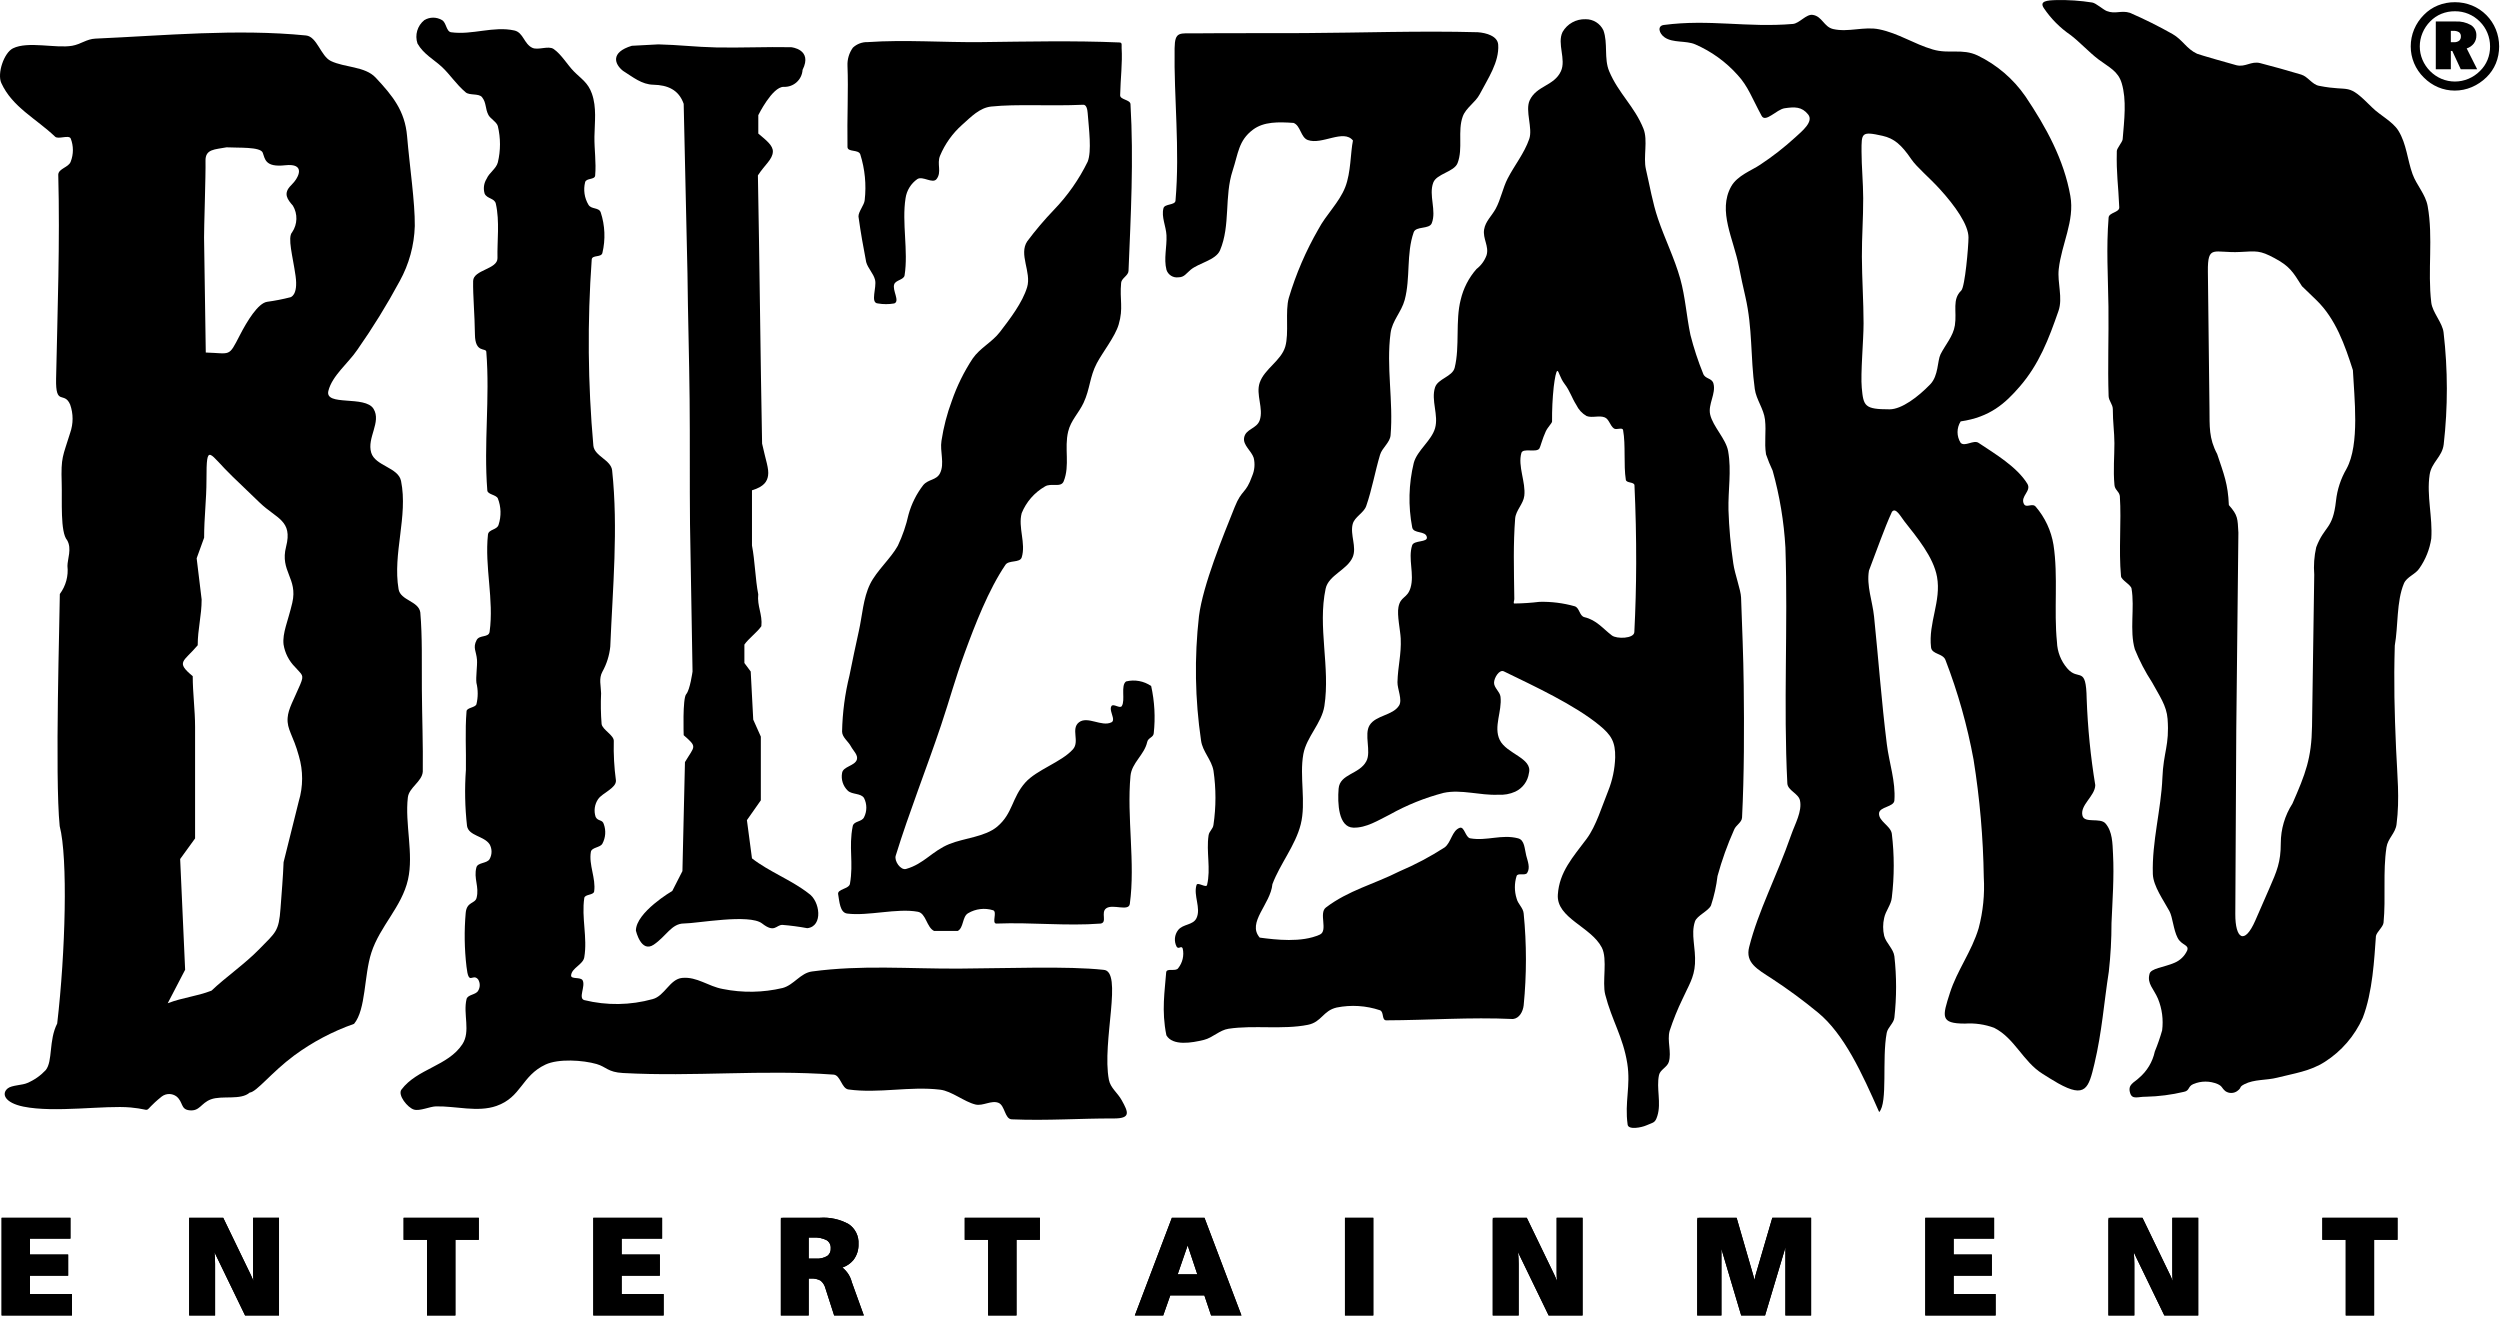
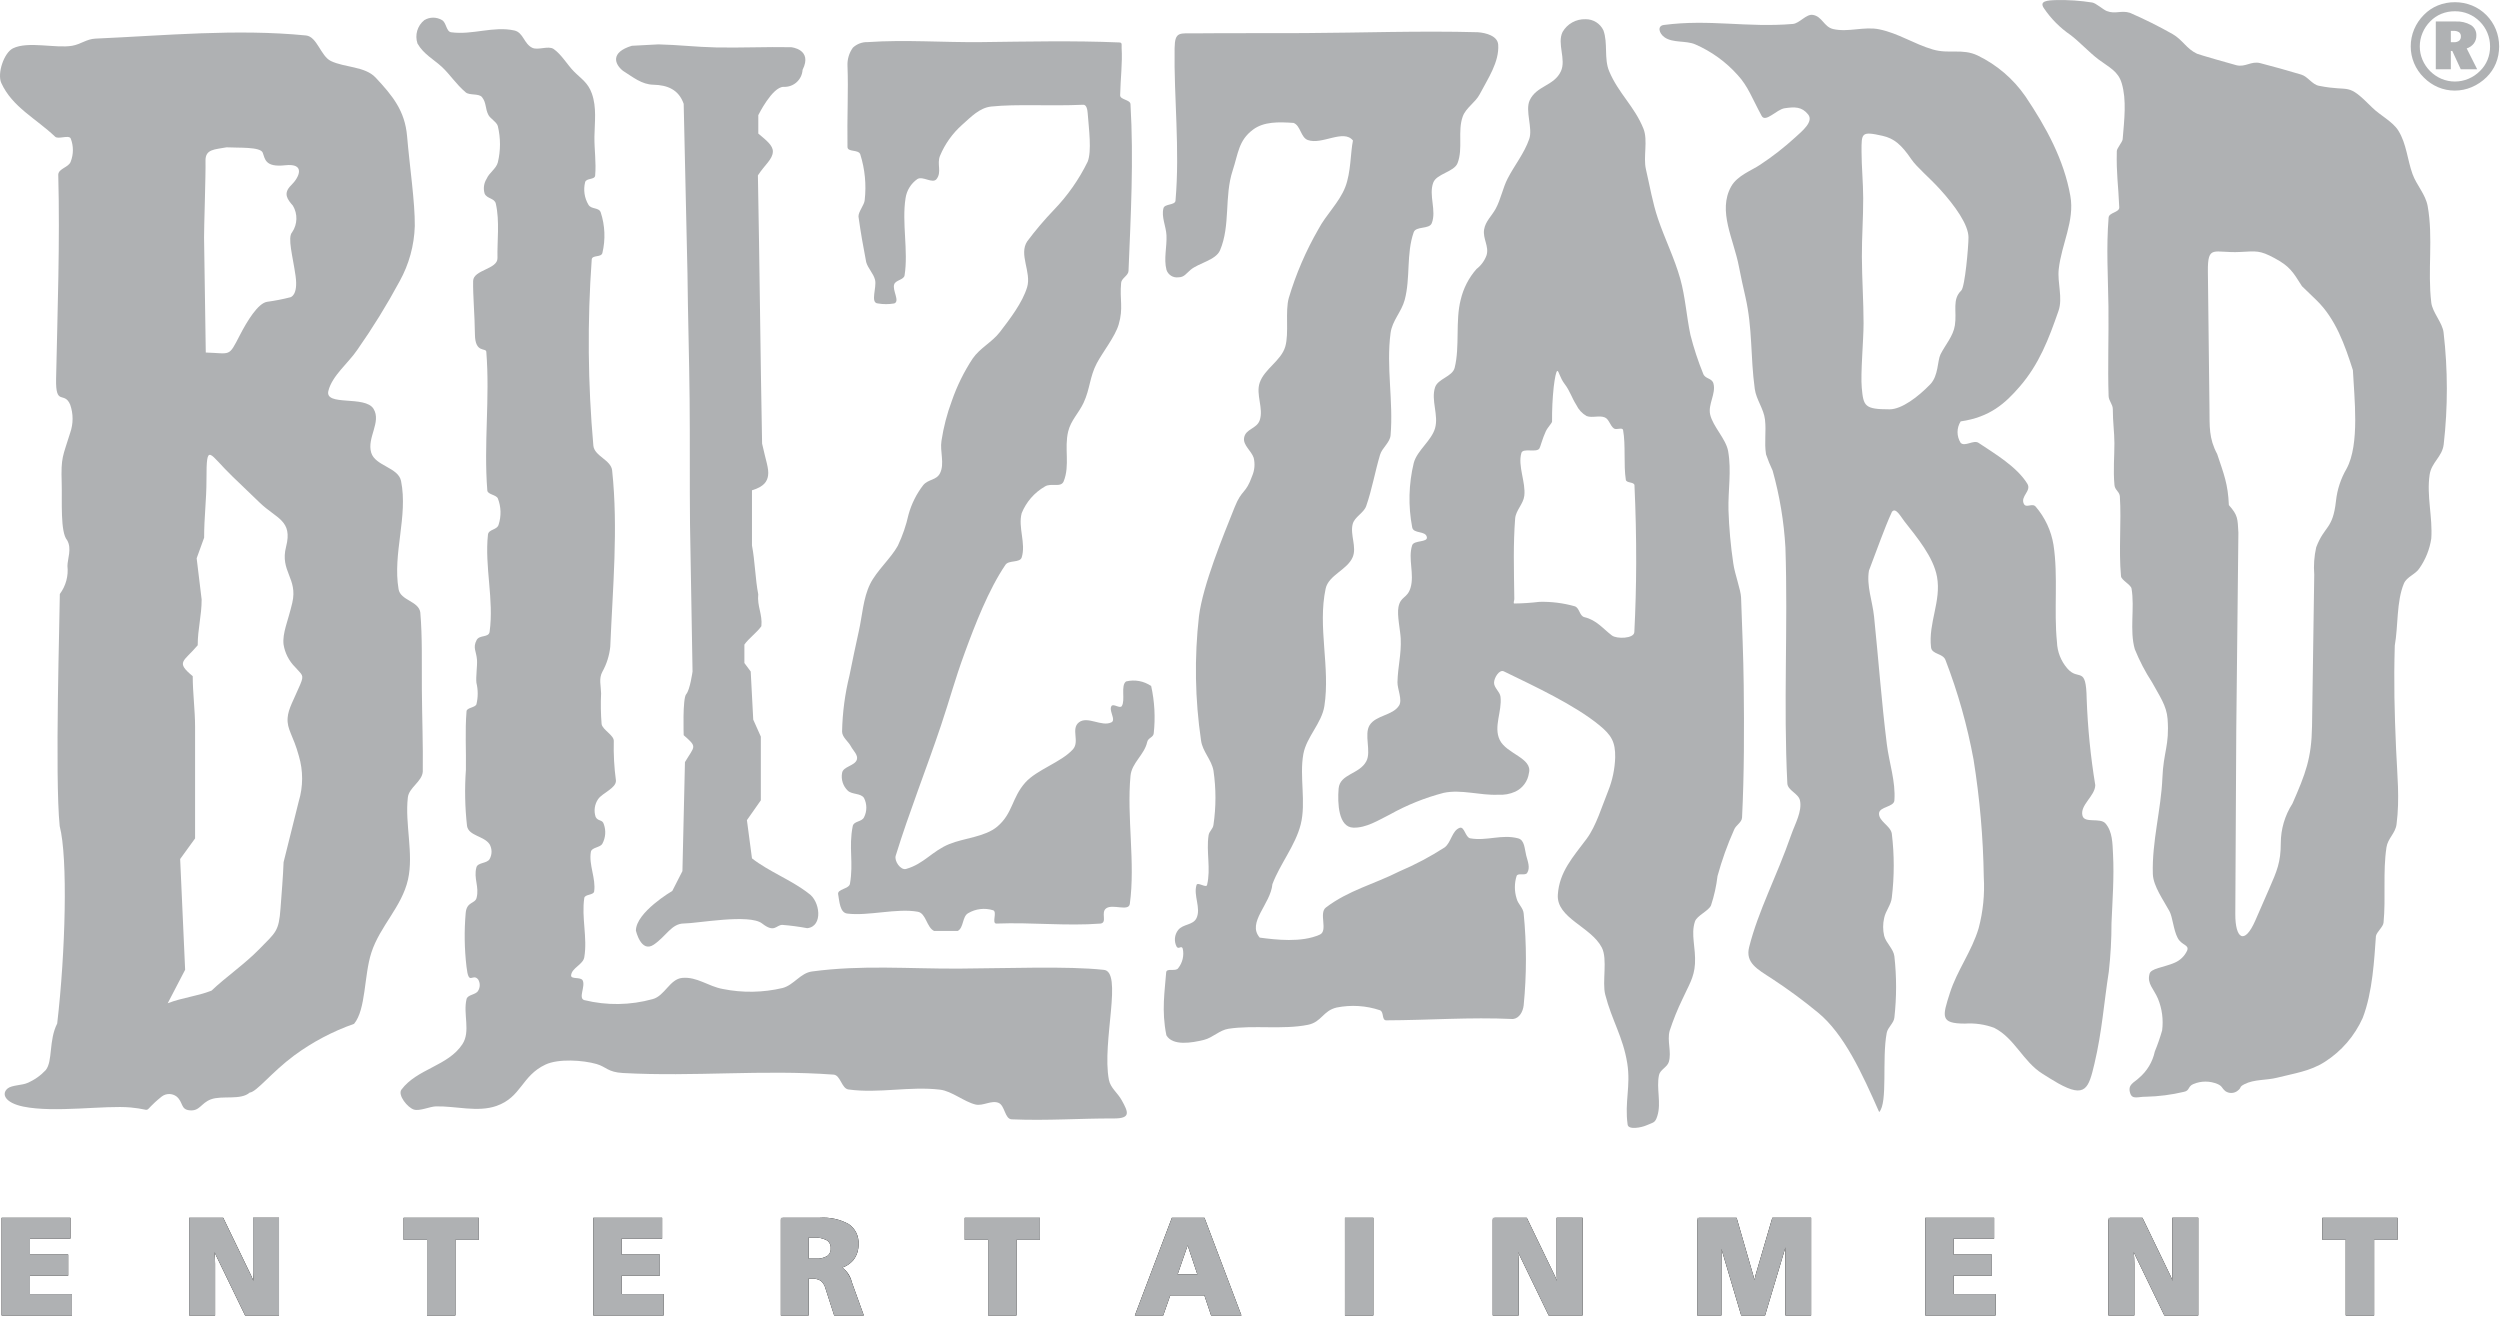
- <svg xmlns="http://www.w3.org/2000/svg" id="blizzard-mono" width="340" height="179" viewBox="0 0 340 179">
+ <svg xmlns="http://www.w3.org/2000/svg" id="blizzard-mono" width="340" height="179" viewBox="0 0 340 179" fill="#afb1b3">
  <path d="M.435,165.833h8.929v2.405H3.862v2.596H9.056v2.443H3.862v2.931H9.571v2.478H.435Zm315.62,0h9.792v2.568h-3.182v10.284H319.237V168.401h-3.182Zm-29.097,0h4.279l3.725,7.706c.126.259.275.62.445,1.081.169.463.355,1.027.562,1.695-.112-.634-.189-1.214-.241-1.745-.052-.532-.078-1.015-.078-1.458v-7.28h3.095v12.853h-4.261l-3.868-7.987a10.263,10.263,0,0,1-.5-1.198c-.148-.431-.287-.901-.415-1.408q.182,1.148.267,2.111c.058.642.086,1.21.086,1.699v6.783h-3.095V165.833Zm-24.905,0h8.931v2.405h-5.503v2.596h5.194v2.443h-5.194v2.931h5.708v2.478h-9.136Zm-31.015,0h4.979l2.235,7.724a7.719,7.719,0,0,1,.213,1.035c.056.383.096.796.122,1.234.042-.475.096-.913.156-1.316a9.647,9.647,0,0,1,.215-1.027l2.239-7.651h4.899v12.853h-3.065v-8.63c0-.411.012-.833.036-1.276.024-.441.056-.909.102-1.41-.078.385-.164.756-.249,1.109-.086.351-.179.686-.277,1.001l-2.754,9.206h-2.927l-2.694-9.056c-.092-.311-.181-.66-.267-1.043s-.168-.788-.241-1.216c.042.608.074,1.158.1,1.643s.038.851.038,1.099v8.574h-2.859V165.833Zm-27.811,0h4.279l3.725,7.706c.126.259.275.62.445,1.081.169.463.355,1.027.562,1.695-.112-.634-.189-1.214-.241-1.745s-.078-1.015-.078-1.458v-7.28h3.095v12.853h-4.261l-3.868-7.987a10.776,10.776,0,0,1-.5-1.198c-.15-.431-.287-.901-.415-1.408.122.766.209,1.471.265,2.111.058.642.088,1.212.088,1.699v6.783h-3.095V165.833Zm-20.098,0h3.427v12.853H183.13Zm-21.603,2.867-1.664,4.821H163.135Zm-2.001-2.867H163.66l4.866,12.853h-3.662l-.914-2.724h-4.949l-.957,2.724h-3.393Zm-28.106,0h9.793v2.568h-3.183v10.284h-3.427V168.401h-3.183Zm-21.652,2.259v3.294h1.204a2.835,2.835,0,0,0,1.667-.401,1.399,1.399,0,0,0,.556-1.21,1.417,1.417,0,0,0-.621-1.274,3.628,3.628,0,0,0-1.958-.409h-.849Zm-3.356-2.259h5.11a6.878,6.878,0,0,1,3.785.827,2.823,2.823,0,0,1,1.235,2.518,3.152,3.152,0,0,1-.651,2.054,3.228,3.228,0,0,1-1.881,1.079,3.154,3.154,0,0,1,1.627,2.104v.01l1.538,4.261h-3.572l-1.13-3.519a2.221,2.221,0,0,0-.741-1.176,2.613,2.613,0,0,0-1.466-.325h-.497v5.021h-3.356V165.833Zm-25.507,0H89.832v2.405H84.33v2.596h5.193v2.443H84.33v2.931h5.709v2.478H80.903V165.833Zm-25.796,0h9.794v2.568H61.718v10.284H58.29V168.401H55.107v-2.568Zm-29.165,0h4.279l3.724,7.706q.19.389.445,1.081c.17.463.355,1.027.562,1.695-.111-.634-.188-1.214-.24-1.745-.053-.532-.077-1.015-.077-1.458v-7.28h3.094v12.853H33.467L29.598,170.698a10.394,10.394,0,0,1-.5-1.198c-.148-.431-.287-.901-.414-1.408q.181,1.148.265,2.111c.059.642.087,1.21.087,1.699v6.783h-3.094V165.833Z" stroke="#000" stroke-width="0.432" />
  <path d="M332.343,60.439a66.447,66.447,0,0,0-.016-15.21c-.144-1.331-1.509-2.732-1.671-4.06-.528-4.349.285-8.832-.494-13.143-.289-1.602-1.509-2.84-2.056-4.348-.702-1.939-.818-4.12-1.922-5.899-.782-1.261-2.514-2.103-3.563-3.153-3.561-3.56-2.758-2.062-7.254-2.959-.927-.185-1.499-1.255-2.405-1.525-1.607-.481-4.153-1.202-5.585-1.559-1.232-.308-1.998.593-3.23.286-.528-.132-5.08-1.435-5.346-1.559-1.473-.691-1.93-1.872-3.342-2.685a62.004,62.004,0,0,0-5.79-2.883c-1.204-.376-1.974.217-3.15-.24-.489-.189-1.46-1.079-1.976-1.16a27.516,27.516,0,0,0-4.879-.332c-1.248.036-2.367.123-1.689,1.114a13.714,13.714,0,0,0,3.605,3.629c1.162.858,2.564,2.39,3.82,3.332,1.424,1.067,2.664,1.582,3.154,3.235.68,2.283.349,4.952.128,7.62-.03.369-.788,1.228-.796,1.598-.074,3.206.201,4.474.333,7.661.028.703-1.39.686-1.448,1.387-.333,4.16-.078,7.936-.022,12.113.052,3.924-.112,8.25.022,12.167.022.664.572,1.118.572,1.782,0,1.78.211,3.089.217,4.622.006,1.736-.181,3.692.008,5.7.064.681.61.81.73,1.484.233,3.583-.175,7.292.159,10.915.048.523,1.344,1.156,1.432,1.673.451,2.639-.297,5.687.447,8.258a26.294,26.294,0,0,0,2.343,4.493c1.005,1.849,1.978,3.166,2.112,4.977.271,3.636-.568,4.482-.706,8.031-.164,4.232-1.438,8.672-1.298,13.071.052,1.649,1.477,3.597,2.257,5.049.447.833.532,2.508,1.113,3.627.544,1.051,1.613.909,1.292,1.737a3.295,3.295,0,0,1-1.675,1.637c-1.468.652-3.33.754-3.449,1.577-.339,1.288.596,1.992,1.166,3.342a8.518,8.518,0,0,1,.56,4.289,27.382,27.382,0,0,1-.997,2.877,6.466,6.466,0,0,1-2.163,3.603c-.626.624-1.567.857-1.19,2.054l-0-0c.291.931,1.105.467,2.135.492a24.626,24.626,0,0,0,5.182-.668c.79-.153.52-.73,1.258-1.047a4.239,4.239,0,0,1,3.342,0c.66.313.485.502,1.051.967a1.408,1.408,0,0,0,1.559,0c.736-.526.195-.532,1.001-.951,1.344-.696,2.987-.516,4.454-.889,2.323-.592,4.49-.871,6.506-2.165a13.753,13.753,0,0,0,5.14-5.968c1.354-3.497,1.571-8.031,1.798-11.138.122-.568.979-1.238,1.035-1.816.327-3.4-.108-6.869.399-10.247.183-1.222,1.208-1.894,1.368-3.118.455-3.535.09-6.732-.064-10.293-.217-5.052-.321-8.974-.174-14.03.475-2.649.217-5.991,1.24-8.435.389-.931,1.601-1.241,2.131-2.101a9.517,9.517,0,0,0,1.591-4.01c.203-2.89-.652-5.823-.223-8.688C330.69,62.85,332.133,62.153,332.343,60.439Zm-13.217,3.321a10.963,10.963,0,0,0-1.43,4.352c-.433,3.943-1.551,3.327-2.69,6.313a12.466,12.466,0,0,0-.269,3.74q-.15,10.296-.301,20.594c-.064,4.386-.889,6.478-2.662,10.528a9.987,9.987,0,0,0-1.587,5.381c0,2.604-.532,3.804-1.567,6.177q-.945,2.165-1.892,4.335c-.748,1.713-1.434,2.327-1.93,2.098-.496-.227-.804-1.302-.796-2.965q.066-12.57.132-25.139.144-13.364.287-26.728c-.112-1.913-.04-2.337-1.296-3.756-.118-2.884-.674-4.189-1.587-6.935-1.152-2.165-1.021-3.745-1.049-6.22q-.108-9.288-.217-18.577c-.044-3.8.815-2.501,4.383-2.689h-0c2.237-.118,2.676-.24,4.668.83,2.06,1.104,2.49,1.833,3.749,3.829q.975.939,1.946,1.878c2.646,2.554,3.894,6.158,4.975,9.535C320.168,54.008,320.956,60.432,319.126,63.759Z" />
  <path d="M57.499,104.939c.048-3.603-.099-7.409-.126-11.199-.026-3.56.077-7.108-.212-10.459-.238-1.551-2.692-1.606-2.955-3.153-.823-4.83,1.301-9.908.338-14.711-.373-1.861-3.516-2.038-4.06-3.853-.609-2.035,1.411-4.151.321-5.957-1.134-1.879-6.677-.304-6.145-2.449.515-2.076,2.706-3.765,3.936-5.585a93.882,93.882,0,0,0,5.762-9.338,16.49,16.49,0,0,0,2.054-7.493c.035-3.239-.689-8.014-1.05-12.23-.294-3.436-1.957-5.477-4.274-7.956-1.446-1.547-4.204-1.353-6.09-2.259-1.376-.661-1.874-3.324-3.383-3.474-9.431-.934-19.17.012-28.635.429-1.214.053-1.972.766-3.169.973C7.583,6.609,3.796,5.563,1.76,6.575.531,7.185-.404,10.009.176,11.285c1.496,3.29,4.739,4.839,7.32,7.305.422.404,1.862-.289,2.119.243a4.313,4.313,0,0,1,0,3.152c-.268.778-1.639.928-1.692,1.751.243,9.237-.102,18.533-.294,27.774-.078,3.808,1.098,1.617,1.912,3.513a5.79,5.79,0,0,1,0,3.853c-.999,3.252-1.262,3.223-1.151,6.813.075,2.412-.215,6.69.744,7.784.661,1.14.04,2.575.038,3.497a5.376,5.376,0,0,1-1.036,3.815c0,2.802-.695,24.911-.018,31.567,1.128,4.319.79,17.157-.339,26.848-1.174,2.297-.577,5.116-1.561,6.335a7.295,7.295,0,0,1-2.508,1.753c-.653.305-2.107.289-2.65.726-.906.728-.428,1.962,2.123,2.486l.001-0c4.265.873,11.084-.207,14.587.116,3.449.319,1.183.959,4.22-1.485a1.67,1.67,0,0,1,2.03,0c.899.76.54,1.717,1.692,1.864,1.459.189,1.59-.971,2.973-1.485,1.501-.56,4.061.159,5.271-.917.952-.084,2.933-2.726,6.031-5.031a31.205,31.205,0,0,1,8.163-4.319c1.628-1.964,1.341-6.538,2.35-9.67,1.164-3.617,4.149-6.239,4.986-9.951.794-3.525-.441-7.585-.018-11.18C55.628,107.092,57.406,106.297,57.499,104.939ZM27.949,21.889c-.045-1.647,1.282-1.544,2.859-1.853,1.58.091,4.6-.097,4.921.726.32.824.286,2.023,3.055,1.714,2.77-.309,1.971,1.587.812,2.719-1.159,1.132-.477,1.956.24,2.779a3.366,3.366,0,0,1-.099,3.603c-.675.72.091,3.294.463,5.97.371,2.676-.715,2.882-.715,2.882a27.518,27.518,0,0,1-3.158.617c-1.232.183-2.717,2.616-3.72,4.564-.776,1.506-1.074,2.115-1.606,2.335-.532.219-1.3.049-3.016-.001v-0s-.21-14.823-.233-15.646S27.995,23.536,27.949,21.889Zm12.693,80.915a10.766,10.766,0,0,1-.012,6.18q-1.031,4.136-2.062,8.273c-.077,2.086-.267,4.173-.416,6.261-.224,3.18-.648,3.262-2.859,5.535-2.009,2.066-4.595,3.832-6.533,5.679-2.142.817-3.809.893-5.951,1.71l-0.0 0H22.808l.001-0q1.184-2.276,2.369-4.554-.339-7.528-.677-15.06,1.016-1.403,2.03-2.803v-15.17c0-2.299-.32-4.598-.32-6.896-2.375-1.965-1.239-1.936.677-4.203,0-2.218.535-4.008.535-6.226q-.339-2.802-.677-5.604.508-1.401,1.015-2.802c0-2.809.32-5.082.32-7.892,0-2.638.076-3.522.559-3.356.482.165,1.371,1.38,2.994,2.941q1.849,1.779,3.7,3.557c2.278,2.189,4.497,2.389,3.574,5.976-.863,3.356,1.617,4.287.846,7.618-.589,2.544-1.363,4.099-1.191,5.677a5.599,5.599,0,0,0,1.572,3.08c.948,1.09,1.265,1.022.698,2.364-.879,2.079-1.628,3.292-1.716,4.54C39.002,99.233,39.876,99.971,40.642,102.804Z" />
  <path d="M150.81,146.852c-.992-5.138,1.99-14.866-.76-14.958-4.822-.526-13.13-.199-19.625-.163-6.869.036-13.186-.526-19.993.389-1.573.209-2.462,1.834-3.993,2.247a18.985,18.985,0,0,1-8.132.136c-2.006-.359-3.503-1.699-5.532-1.507-1.684.16-2.377,2.452-4.012,2.883a18.363,18.363,0,0,1-9.301.136c-.862-.251.199-1.894-.224-2.688-.268-.5-1.608-.106-1.568-.672.072-1.013,1.622-1.464,1.792-2.464.451-2.65-.398-5.405,0-8.063.08-.532,1.268-.363,1.344-.895.253-1.781-.753-3.605-.448-5.378.109-.632,1.257-.558,1.568-1.119a3.245,3.245,0,0,0,.195-2.64c-.188-.678-.78-.363-1.11-.983a2.753,2.753,0,0,1,.341-2.444c.597-.845,2.479-1.491,2.415-2.525a33.635,33.635,0,0,1-.292-5.354c.055-.79-1.539-1.536-1.656-2.319a32.629,32.629,0,0,1-.069-4.181c-.019-1.045-.341-1.991.176-2.938A8.887,8.887,0,0,0,82.997,87.941c.329-7.982,1.098-16.023.253-23.968-.152-1.425-2.407-1.933-2.552-3.36a157.776,157.776,0,0,1-.224-25.312c.04-.666,1.29-.248,1.451-.896a10.148,10.148,0,0,0-.224-5.513c-.25-.725-1.291-.387-1.675-1.052a4.075,4.075,0,0,1-.448-3.068c.161-.579,1.31-.298,1.363-.896.161-1.778-.124-3.551-.098-5.302.03-1.984.325-3.941-.349-5.849-.535-1.511-1.438-1.986-2.485-3.053-.815-.83-1.692-2.316-2.725-3.014-.704-.476-2.099.204-2.873-.148-1.157-.525-1.223-2.093-2.464-2.366-2.847-.626-5.712.645-8.6.243-.66-.092-.648-1.341-1.237-1.655a2.331,2.331,0,0,0-2.396,0A2.89,2.89,0,0,0,56.779,5.919c.817,1.446,2.246,2.187,3.306,3.169,1.128,1.046,1.903,2.323,3.248,3.471.523.446,1.791.116,2.22.653.622.778.411,1.554.877,2.434.251.475,1.155.987,1.276,1.511a10.539,10.539,0,0,1,0,4.928c-.224.87-1.171,1.393-1.52,2.221a2.451,2.451,0,0,0-.272,2.035c.337.718,1.345.59,1.519,1.363.54,2.404.171,5.049.224,7.392.035,1.538-3.283,1.579-3.311,3.117-.037,2.004.214,4.545.245,7.272.027,2.601,1.5,1.761,1.547,2.36.508,6.401-.367,12.453.136,18.854.044.566,1.189.568,1.432,1.082a5.302,5.302,0,0,1,.101,3.584c-.196.72-1.365.602-1.445,1.344-.471,4.381.837,8.853.224,13.216-.116.826-1.376.381-1.763,1.12-.555,1.06-.042,1.503.049,2.696.059.776-.178,2.356-.078,3.128a6.159,6.159,0,0,1,0,2.912c-.175.468-1.303.447-1.344.945-.22,2.686-.039,5.329-.086,7.965a41.713,41.713,0,0,0,.153,7.647c.231,1.356,2.305,1.338,3.068,2.482a2.053,2.053,0,0,1,0,2.016c-.349.612-1.609.441-1.792,1.121-.407,1.515.415,2.64.02,4.157-.212.816-1.336.489-1.477,2.034a35.869,35.869,0,0,0,.107,7.321c.306,2.716.798.814,1.575,1.721a1.47,1.47,0,0,1,0,1.567c-.323.554-1.417.496-1.568,1.121-.492,2.032.581,4.387-.565,6.135-1.948,2.973-6.154,3.328-8.288,6.173-.546.73.831,2.462,1.704,2.718.8.235,2.157-.419,2.99-.437,2.703-.058,5.679.835,8.229-.06h-0c3.409-1.198,3.399-4.095,6.671-5.627,1.756-.823,5.089-.608,6.953-.07,1.317.383,1.507,1.107,3.582,1.22,9.69.528,18.965-.489,28.645.219.946.07,1.076,1.888,2.016,2.018,4.141.572,8.324-.469,12.475.03,1.557.185,3.276,1.647,4.801,2.016,1.018.245,2.167-.622,3.136-.225.884.363.838,2.201,1.792,2.241,4.854.205,9.381-.14,13.854-.118,2.378.01,2.023-.829,1.107-2.48C151.981,148.596,151.026,147.97,150.81,146.852Z" />
  <path d="M84.725,9.632c1.376.866,2.55,1.858,4.128,1.891,1.926.04,3.459.671,4.128,2.599q.258,11.551.516,23.103c.058,5.68.233,11.36.29,17.038.057,5.679-.002,11.359.055,17.038q.172,10.012.344,20.023s-.344,2.503-.86,3.081c-.516.577-.344,5.583-.344,5.583,1.905,1.66,1.5,1.427.172,3.658q-.173,7.413-.344,14.823-.688,1.349-1.376,2.696s-4.951,2.901-4.951,5.403c0,0,.697,3.069,2.417,1.912,1.72-1.154,2.417-2.887,4.137-2.887s8.889-1.348,10.609,0,1.892.191,2.752.191a33.247,33.247,0,0,1,3.386.449c2.199-.229,1.751-3.725.161-4.747-2.294-1.796-5.382-2.951-7.676-4.749q-.345-2.599-.688-5.198.946-1.346,1.892-2.696v-8.663q-.516-1.155-1.032-2.31-.172-3.272-.344-6.545-.43-.578-.86-1.155V87.665c.573-.834,1.735-1.668,2.309-2.503.172-1.604-.597-2.737-.425-4.341-.402-2.053-.45-4.579-.852-6.632V66.681c1.664-.496,2.067-1.233,2.186-1.979.153-.96-.318-2.091-.81-4.374-.229-12-.341-24.473-.57-36.474.915-1.434,2.012-2.176,2.035-3.239.018-.827-.87-1.517-1.981-2.45V15.662s1.892-3.851,3.44-3.851a2.456,2.456,0,0,0,2.58-2.31c1.412-2.806-1.548-3.081-1.548-3.081-3.276-.068-6.987.1-10.183.032-2.819-.06-5.133-.357-7.877-.417q-1.806.097-3.612.192C82.97,7.127,83.591,8.734,84.725,9.632Z" />
  <path d="M237.145,93.227c-.044-4.006-.221-7.946-.359-11.948-.038-1.074-.855-3.182-1.059-4.66a63.445,63.445,0,0,1-.654-7.234c-.066-2.741.429-5.325-.046-8.025-.291-1.666-2.066-3.336-2.445-4.984-.319-1.379.826-2.861.445-4.225-.217-.772-1.128-.58-1.398-1.334a40.631,40.631,0,0,1-1.729-5.261c-.53-2.505-.696-5.175-1.384-7.636-.778-2.779-2.104-5.433-3.029-8.169-.746-2.197-1.115-4.472-1.641-6.728-.387-1.66.297-3.934-.335-5.516-1.214-3.034-3.404-4.81-4.666-7.824-.72-1.714-.146-3.812-.782-5.559a2.639,2.639,0,0,0-2.425-1.51A3.462,3.462,0,0,0,212.509,4.349c-.778,1.601.516,3.717-.223,5.336-.915,2.004-3.316,1.955-4.245,3.952-.656,1.411.445,3.805-.068,5.273-.686,1.969-1.974,3.517-2.931,5.367-.656,1.266-.941,2.853-1.625,4.105-.54.992-1.392,1.708-1.577,2.823-.209,1.261.702,2.289.331,3.512a4.148,4.148,0,0,1-1.37,1.871,9.659,9.659,0,0,0-2.141,4.155c-.748,2.869-.108,6.397-.826,9.274-.305,1.219-2.281,1.472-2.668,2.668-.572,1.762.512,3.779,0,5.558-.49,1.698-2.423,3.001-2.891,4.704a20.678,20.678,0,0,0-.217,8.771c.165.913,1.83.421,1.996,1.334.136.75-1.767.386-2.002,1.112-.59,1.835.335,3.935-.221,5.781-.447,1.476-1.348,1.108-1.641,2.622-.213,1.108.255,3.144.307,4.271.1,2.167-.387,3.764-.441,5.933-.022.916.704,2.406.217,3.183-.849,1.359-3.152,1.309-4.002,2.668-.79,1.262.247,3.579-.445,4.897-.949,1.81-3.61,1.703-3.775,3.741-.161,1.992-.026,5.24,1.996,5.3h0c1.759.054,3.384-.993,4.973-1.786a30.994,30.994,0,0,1,7.323-2.947c2.393-.506,4.939.371,7.415.257a4.87,4.87,0,0,0,2.315-.417,3.278,3.278,0,0,0,1.86-2.526c.532-2.049-3.063-2.606-3.974-4.518-.863-1.809.343-3.877.11-5.869-.08-.677-.879-1.208-.879-1.892,0-.683.72-1.855,1.334-1.556,4.189,2.037,9.628,4.566,12.994,7.331,1.611,1.323,2.187,2.249,2.147,4.377a13.364,13.364,0,0,1-.957,4.564c-.799,1.96-1.635,4.769-2.919,6.49-1.88,2.512-3.727,4.522-3.924,7.611-.205,3.192,4.506,4.341,5.978,7.182.817,1.577.026,4.688.469,6.408.911,3.545,2.423,5.742,2.997,9.355.49,3.088-.381,5.238.05,8.332.102.738,1.88.393,2.558.09.955-.431,1.172-.285,1.485-1.286.556-1.767-.162-3.745.223-5.557.154-.726,1.123-1.069,1.334-1.778.401-1.358-.255-2.857.11-4.225a34.747,34.747,0,0,1,1.759-4.353c.792-1.769,1.579-2.861,1.689-4.763.13-2.209-.592-3.99-.004-5.76.265-.796,1.83-1.42,2.181-2.181a20.177,20.177,0,0,0,.889-4.002,43.796,43.796,0,0,1,2.249-6.285c.239-.64,1.053-.989,1.087-1.671C237.213,105.341,237.213,99.082,237.145,93.227Zm-14.877-7.255c-.044.889-2.393.951-3.049.452-1.268-.966-2.072-2.088-3.731-2.487-.692-.166-.658-1.262-1.314-1.48a16.123,16.123,0,0,0-4.813-.606,31.508,31.508,0,0,1-3.414.226c-.181-.023.002-.403,0-.603l0-0c-.022-1.961-.07-3.892-.066-5.821.004-1.703.046-3.406.179-5.13.088-1.12,1.113-1.975,1.244-3.09.221-1.844-.911-4.056-.395-5.829.207-.72,2.032.002,2.445-.603.136-.198.413-1.352.873-2.336.277-.59.853-1.12.853-1.346a41.262,41.262,0,0,1,.225-4.698c.144-1.177.325-2.171.504-2.179.177-.008.357.968.981,1.78.718.934.961,1.861,1.589,2.849A3.463,3.463,0,0,0,215.765,56.577c.78.303,1.713-.123,2.488.19.58.234.722,1.145,1.244,1.507.353.245,1.162-.222,1.244.226.369,2.019.05,4.72.371,6.748.078.486,1.152.26,1.176.754q.245,5.298.233,10.607Q222.507,81.291,222.269,85.971Z" />
  <path d="M287.371,116.156c-.074-1.461-.066-3.061-1.025-4.167-.72-.831-2.843.018-3.126-1.043-.389-1.454,1.709-2.664,1.737-4.169a92.579,92.579,0,0,1-1.168-11.699c-.078-4.719-1.089-2.344-2.654-4.194A5.78,5.78,0,0,1,279.747,87.324c-.437-4.264.181-8.982-.471-13.218a10.583,10.583,0,0,0-2.43-5.211c-.455-.525-1.288.256-1.599-.365-.52-1.041,1.079-1.753.469-2.744-1.418-2.302-4.385-4.059-6.634-5.558-.674-.449-1.86.573-2.432,0a2.723,2.723,0,0,1,0-2.918c4.006-.58,6.067-2.466,8.023-4.724C277.326,49.524,278.624,46.112,279.954,42.286c.614-1.764-.171-3.825.034-5.68.381-3.433,2.181-6.551,1.581-9.953-.871-4.947-3.31-9.38-6.113-13.548a16.772,16.772,0,0,0-6.496-5.558c-2.104-.996-3.864-.163-6.097-.816-2.586-.756-4.658-2.203-7.296-2.744-2.054-.421-4.209.436-6.253-.035-1.276-.294-1.483-1.729-2.779-1.928-.893-.138-1.806,1.157-2.708,1.233-6.231.528-11.345-.679-17.546.139-.925.122-.662,1.154.106,1.685,1.146.793,2.889.402,4.169.955a16.597,16.597,0,0,1,5.766,4.169c1.41,1.518,1.984,3.206,3.264,5.558.526.964,2.04-.887,3.128-1.042,1.374-.196,2.329-.233,3.196.851.78.973-.833,2.269-1.753,3.109A38.391,38.391,0,0,1,239.387,22.4c-1.125.771-3.116,1.463-3.952,2.968-1.854,3.34.345,7.138,1.059,10.891.261,1.369.56,2.707.871,4.065,1.009,4.414.67,8.088,1.284,12.575.199,1.45,1.228,2.714,1.39,4.169.191,1.73-.12,3.004.14,4.724a21.784,21.784,0,0,0,.903,2.223A49.158,49.158,0,0,1,242.818,74.471c.355,10.763-.283,21.308.259,32.065.05.979,1.519,1.366,1.721,2.327.313,1.489-.68,3.2-1.18,4.638-2.056,5.886-4.466,10.29-5.734,15.301h-0c-.54,2.133,1.103,3.005,3.047,4.261a72.381,72.381,0,0,1,6.299,4.632c3.577,2.931,6.012,8.281,8.338,13.548,1.198-1.274.353-7.212,1.025-10.769.144-.762.965-1.312,1.043-2.084a37.597,37.597,0,0,0,0-8.336c-.13-1.029-1.125-1.781-1.39-2.779a5.418,5.418,0,0,1,0-2.433c.193-.969.953-1.794,1.041-2.779a36.148,36.148,0,0,0,0-8.683c-.164-1.081-1.818-1.691-1.737-2.779.07-.901,2.018-.835,2.086-1.737.189-2.582-.706-5.075-1.025-7.643-.722-5.774-1.142-11.582-1.739-17.369-.213-2.086-1.047-4.186-.694-6.253,1.087-2.819,2.08-5.715,3.126-7.99.51-.67,1.184.639,1.703,1.303,1.693,2.162,3.942,4.837,4.428,7.538.596,3.312-1.198,6.243-.815,9.587.112.976,1.615.801,1.962,1.72a75.689,75.689,0,0,1,3.822,13.548,111.288,111.288,0,0,1,1.39,15.981,22.048,22.048,0,0,1-.696,6.947c-.949,3.184-2.927,5.722-3.908,8.799-1.027,3.218-1.358,4.179,2.048,4.177a9.611,9.611,0,0,1,3.962.572c2.787,1.394,3.938,4.608,6.584,6.253.572.355,1.32.847,2.108,1.288,3.752,2.102,4.165.65,4.947-2.636,1.031-4.345,1.292-8.263,1.96-12.547a59.218,59.218,0,0,0,.365-6.6C287.297,122.405,287.533,119.288,287.371,116.156ZM265.865,44.241c-.227,1.493-1.318,2.669-1.956,3.954-.433.875-.263,2.897-1.392,4.068-1.649,1.711-3.886,3.405-5.537,3.405-3.412,0-3.549-.432-3.78-2.927-.181-1.941.245-6.432.245-8.768,0-2.874-.219-6.121-.229-9.06-.01-2.76.189-5.213.179-7.951-.006-2.128-.223-4.329-.227-6.361l0-0c-.002-2.512-.046-2.778,2.849-2.131,1.585.354,2.586,1.218,3.924,3.187.73,1.075,2.443,2.484,3.87,4.054,2.088,2.294,3.904,4.858,3.904,6.587,0,1.213-.477,6.726-.981,7.211C265.454,40.737,266.156,42.321,265.865,44.241Z" />
  <path d="M153.144,92.676c-.762.561-.069,2.554-.581,3.35-.253.394-1.155-.395-1.406,0-.247.388.072,1.026.185,1.529.068.302.062.557-.185.68-1.317.658-3.256-.904-4.418,0-1.14.887.14,2.603-.825,3.678-1.564,1.743-4.915,2.764-6.472,4.512-1.852,2.078-1.687,4.2-3.815,5.994-1.666,1.404-4.497,1.551-6.516,2.371-2.34.951-3.458,2.704-5.888,3.388-.735.207-1.631-1.077-1.406-1.806,1.821-5.904,4.188-11.839,6.154-17.697,1.261-3.758,1.853-6.129,3.216-9.852,1.41-3.853,3.252-8.615,5.555-12.011.453-.669,1.966-.232,2.209-1.004.602-1.916-.525-4.086,0-6.024a7.394,7.394,0,0,1,3.148-3.615c.844-.543,2.192.214,2.565-.718.87-2.176.057-4.48.605-6.759.37-1.535,1.424-2.476,2.095-3.905.89-1.898.825-3.545,1.807-5.396.8-1.507,2.482-3.615,2.966-5.251.665-2.246.12-3.349.337-5.682.058-.628.978-.976,1.004-1.606.312-7.557.712-15.14.268-22.691-.036-.615-1.418-.589-1.406-1.205.048-2.308.328-4.346.201-6.426-.024-.406.116-.739-.29-.756-6.288-.264-12.495-.121-18.787-.047-5.154.06-10.321-.354-15.463,0a2.805,2.805,0,0,0-2.008.756,3.915,3.915,0,0,0-.735,2.457c.135,3.356-.067,7.01,0,11.045.012.748,1.485.3,1.739,1.004A15.064,15.064,0,0,1,117.6,27.211c-.051.668-.863,1.566-.847,2.235.323,2.323.623,3.965,1.048,6.199.244.864.987,1.539,1.205,2.41.26,1.041-.689,3.143.38,3.213a6.552,6.552,0,0,0,2.23,0c.817-.296-.3-1.794,0-2.611.213-.579,1.308-.596,1.406-1.205.531-3.307-.392-7.181.133-10.49a3.842,3.842,0,0,1,1.607-2.61c.739-.458,2.076.687,2.611,0,.74-.952.012-2.05.47-3.166a11.643,11.643,0,0,1,3.012-4.217c1.185-1.054,2.371-2.315,3.948-2.479,3.526-.366,7.744-.037,12.518-.243.448-.02.568.668.602,1.116.169,2.202.57,5.194,0,6.627a25.75,25.75,0,0,1-4.597,6.559,45.578,45.578,0,0,0-3.615,4.263c-1.201,1.774.594,4.194-.022,6.246-.63,2.1-2.35,4.331-3.682,6.072-1.093,1.428-2.701,2.158-3.726,3.636a25.805,25.805,0,0,0-2.833,5.755,27.256,27.256,0,0,0-1.406,5.422c-.237,1.455.458,3.1-.201,4.418-.483.965-1.572.787-2.274,1.606a11.613,11.613,0,0,0-2.008,4.016,20.001,20.001,0,0,1-1.452,4.234c-.962,1.739-2.894,3.419-3.769,5.204-.955,1.946-1.064,4.312-1.541,6.426-.462,2.045-.848,3.971-1.27,6.024a34.631,34.631,0,0,0-1.004,7.631c.016.78.841,1.318,1.205,2.008.307.583,1.011,1.182.803,1.807-.285.854-1.881.916-2.008,1.807a2.664,2.664,0,0,0,.779,2.41c.588.554,1.787.313,2.209,1.003a2.903,2.903,0,0,1,0,2.61c-.31.656-1.397.496-1.539,1.206-.577,2.889.131,4.947-.38,7.848l0-0c-.123.7-1.73.704-1.606,1.406.173.979.237,2.508,1.223,2.636,2.861.371,6.783-.768,9.62-.243,1.12.207,1.182,2.117,2.209,2.61.844-.014,2.143.016,3.213,0,.824-.429.602-1.94,1.406-2.409a4.217,4.217,0,0,1,3.414-.403c.579.213-.211,1.735.402,1.808,5.005-.189,9.476.359,14.212,0,.946-.156-.018-1.509.757-2.072.881-.64,3.064.476,3.213-.602.769-5.577-.431-11.804.092-17.408.168-1.794,1.889-2.858,2.274-4.619.128-.586.831-.597.887-1.174a19.757,19.757,0,0,0-.349-6.43A4.234,4.234,0,0,0,153.144,92.676Z" />
  <path d="M206.466,114.014c-2.243-.588-4.225.389-6.51,0-.664-.114-.796-1.657-1.432-1.432-1.055.373-1.156,1.982-2.044,2.66a40.913,40.913,0,0,1-6.173,3.272c-3.427,1.735-6.932,2.576-9.986,4.909-.999.762.326,3.162-.818,3.681-2.485,1.13-6.04.694-8.181.411-1.775-2.054,1.481-4.548,1.725-7.266,1.043-2.769,3.124-5.258,3.85-8.129.752-2.973-.192-6.542.356-9.56.426-2.343,2.5-4.192,2.864-6.545.813-5.259-.936-10.748.169-15.954.391-1.845,2.954-2.556,3.682-4.295.578-1.383-.384-3.05,0-4.5.261-.988,1.505-1.489,1.84-2.454.778-2.235,1.202-4.686,1.876-6.954.287-.964,1.346-1.656,1.434-2.659.399-4.619-.614-9.313,0-13.909.225-1.693,1.475-2.85,1.92-4.5.802-2.989.197-6.286,1.226-9.204.305-.862,2.119-.376,2.454-1.227.676-1.714-.443-3.798.205-5.522.457-1.219,2.839-1.444,3.308-2.659.766-1.98-.022-4.345.704-6.341.427-1.177,1.723-1.904,2.303-3.015,1.097-2.103,2.682-4.384,2.516-6.75-.082-1.17-1.605-1.604-2.775-1.689-7.862-.215-15.766.079-23.65.118-4.494.023-10.69-.008-14.599.033-2.321.024-2.947-.326-2.984,2.032-.107,6.715.733,13.698.122,20.725-.05.641-1.474.4-1.636,1.023-.311,1.195.349,2.449.409,3.682.076,1.566-.392,3.186,0,4.704a1.489,1.489,0,0,0,1.636,1.013c.771,0,1.046-.517,1.636-1.013,1.117-.938,3.441-1.316,4.011-2.659,1.441-3.397.561-7.335,1.716-10.841.773-2.346.788-4.084,2.765-5.566,1.474-1.105,3.453-1.058,5.522-.917.966.381.963,1.977,1.939,2.329,1.925.695,4.858-1.535,6.136.063-.347,1.681-.267,4.336-1.049,6.341-.811,2.081-2.616,3.751-3.655,5.727a43.819,43.819,0,0,0-4.019,9.337c-.519,1.842.049,4.779-.481,6.617-.555,1.927-2.82,3.015-3.477,4.909-.559,1.61.552,3.501,0,5.113-.406,1.186-1.927,1.155-2.125,2.392-.161,1.01.984,1.751,1.307,2.721a3.903,3.903,0,0,1-.205,2.454c-.896,2.532-1.385,1.754-2.382,4.248-1.594,3.986-4.309,10.57-4.856,14.827a65.523,65.523,0,0,0,.284,16.924c.209,1.51,1.421,2.59,1.689,4.091a25.404,25.404,0,0,1,0,7.364c-.067.582-.58.851-.667,1.432-.334,2.225.325,4.562-.205,6.749-.112.465-1.287-.455-1.432,0-.454,1.43.634,3.14,0,4.5-.465.997-1.827.774-2.508,1.637a2.115,2.115,0,0,0-.204,2.249c.293.461.639-.241.835.267a3.184,3.184,0,0,1-.614,2.66c-.331.51-1.55-.054-1.636.55-.181,2.534-.663,5.212.027,8.582l0-0c.852,1.475,3.46,1.035,5.113.622,1.192-.297,2.12-1.328,3.335-1.511,3.438-.52,7.378.148,10.788-.534,1.892-.377,2.049-1.924,3.93-2.355a11.468,11.468,0,0,1,5.887.373c.56.239.211,1.316.819,1.37,5.908-.018,11.361-.451,17.261-.179.867-.09,1.36-.999,1.458-1.866a63.641,63.641,0,0,0,0-12.478c-.066-.792-.774-1.272-.961-2.046a5.124,5.124,0,0,1,0-3.067c.189-.459,1.164.008,1.434-.411.447-.696.084-1.561-.126-2.365C207.335,115.456,207.363,114.25,206.466,114.014Z" />
  <path d="M333.623,4.195h-.309V5.738h.431a1.058,1.058,0,0,0,.698-.199.723.723,0,0,0,.237-.584.662.662,0,0,0-.253-.576,1.385,1.385,0,0,0-.804-.183Zm.311-1.272a3.819,3.819,0,0,1,2.119.488,1.602,1.602,0,0,1,.732,1.422,1.746,1.746,0,0,1-.345,1.081,1.987,1.987,0,0,1-.969.672l1.426,2.837h-2.233L333.513,6.931h-.199V9.423h-2.046V2.923Zm4.715,3.385a4.723,4.723,0,0,0-.361-1.829,4.657,4.657,0,0,0-1.029-1.542,4.78,4.78,0,0,0-1.555-1.051,4.729,4.729,0,0,0-1.832-.355,4.829,4.829,0,0,0-1.84.347,4.455,4.455,0,0,0-1.517,1.027A4.888,4.888,0,0,0,329.46,4.479a4.698,4.698,0,0,0-.369,1.829,4.623,4.623,0,0,0,.363,1.818,4.918,4.918,0,0,0,2.594,2.599,4.73,4.73,0,0,0,3.649-.005,4.913,4.913,0,0,0,1.579-1.062,4.479,4.479,0,0,0,1.027-1.515,4.77,4.77,0,0,0,.347-1.835ZM333.856.299A6.156,6.156,0,0,1,336.193.747a5.868,5.868,0,0,1,1.954,1.305,5.958,5.958,0,0,1,1.284,1.941,6.113,6.113,0,0,1,.451,2.321,6.005,6.005,0,0,1-.443,2.307,5.598,5.598,0,0,1-1.292,1.9,6.47,6.47,0,0,1-1.998,1.332,5.869,5.869,0,0,1-2.293.467,5.81,5.81,0,0,1-2.273-.456,6.082,6.082,0,0,1-1.948-1.327,5.958,5.958,0,0,1-1.32-1.944,5.857,5.857,0,0,1-.455-2.28,5.951,5.951,0,0,1,.459-2.313,6.18,6.18,0,0,1,1.332-1.982A5.615,5.615,0,0,1,331.553.739a6.051,6.051,0,0,1,2.303-.439Z" />
  <polygon points="84.546 173.492 89.739 173.492 89.739 170.618 84.546 170.618 84.546 168.454 90.048 168.454 90.048 165.618 80.688 165.618 80.688 178.902 90.255 178.902 90.255 175.992 84.546 175.992 84.546 173.492" />
  <path d="M115.839,174.342a4.079,4.079,0,0,0-1.266-1.968,3.232,3.232,0,0,0,1.483-1.006,3.383,3.383,0,0,0,.699-2.189,3.041,3.041,0,0,0-1.331-2.698,7.104,7.104,0,0,0-3.906-.863h-5.325v13.284h3.788v-5.021h.281a2.44,2.44,0,0,1,1.342.285,2.025,2.025,0,0,1,.66,1.066l1.178,3.669h4.038l-1.63-4.516Zm-5.857-6.034h.633a3.449,3.449,0,0,1,1.839.374,1.201,1.201,0,0,1,.523,1.093,1.187,1.187,0,0,1-.467,1.036,2.656,2.656,0,0,1-1.541.359h-.988Z" />
  <polygon points="131.204 168.617 134.386 168.617 134.386 178.902 138.245 178.902 138.245 168.617 141.428 168.617 141.428 165.618 131.204 165.618 131.204 168.617" />
  <path d="M295.434,173.113c0,.337.015.695.045,1.086-.115-.296-.224-.549-.322-.753l-3.783-7.828h-4.631v13.284h3.526v-6.999c0-.469-.025-1.009-.077-1.605.074.174.15.338.229.495l3.868,7.987.059.122H298.96V165.618h-3.526Z" />
  <polygon points="4.078 173.492 9.271 173.492 9.271 170.618 4.078 170.618 4.078 168.454 9.58 168.454 9.58 165.618 0.219 165.618 0.219 178.902 9.787 178.902 9.787 175.992 4.078 175.992 4.078 173.492" />
  <path d="M34.418,173.113c0,.342.015.705.043,1.087-.121-.312-.227-.561-.322-.754l-3.782-7.828H25.727v13.284H29.252v-6.999c0-.476-.026-1.016-.077-1.606.074.172.15.338.229.496l3.927,8.109h4.612V165.618H34.418Z" />
  <polygon points="54.892 168.617 58.075 168.617 58.075 178.902 61.934 178.902 61.934 168.617 65.117 168.617 65.117 165.618 54.892 165.618 54.892 168.617" />
  <path d="M238.75,173.425c-.053.187-.102.4-.151.658-.042-.215-.088-.409-.14-.587l-2.234-7.723-.046-.156h-5.356v13.284h3.291v-8.79c0-.075-.001-.16-.003-.257l2.69,9.047h3.249l2.77-9.258c-.003.139-.004.276-.004.412v8.846h3.496V165.618h-5.276Z" />
  <path d="M211.703,173.113c0,.336.015.7.044,1.086-.118-.304-.226-.556-.322-.753l-3.783-7.828h-4.63v13.284h3.526v-6.999c0-.458-.026-1-.079-1.613.07.165.147.332.23.503l3.868,7.987.059.122h4.613V165.618h-3.526Z" />
  <polygon points="265.696 173.492 270.89 173.492 270.89 170.618 265.696 170.618 265.696 168.454 271.199 168.454 271.199 165.618 261.837 165.618 261.837 178.902 271.404 178.902 271.404 175.992 265.696 175.992 265.696 173.492" />
  <rect x="182.914" y="165.618" width="3.858" height="13.284" />
  <path d="M159.377,165.618l-5.039,13.284h3.859l.957-2.724h4.641l.914,2.724h4.13l-5.029-13.284Zm3.458,7.688h-2.67l1.357-3.934Z" />
  <polygon points="315.839 165.618 315.839 168.617 319.021 168.617 319.021 178.902 322.881 178.902 322.881 168.617 326.063 168.617 326.063 165.618 315.839 165.618" />
</svg>
